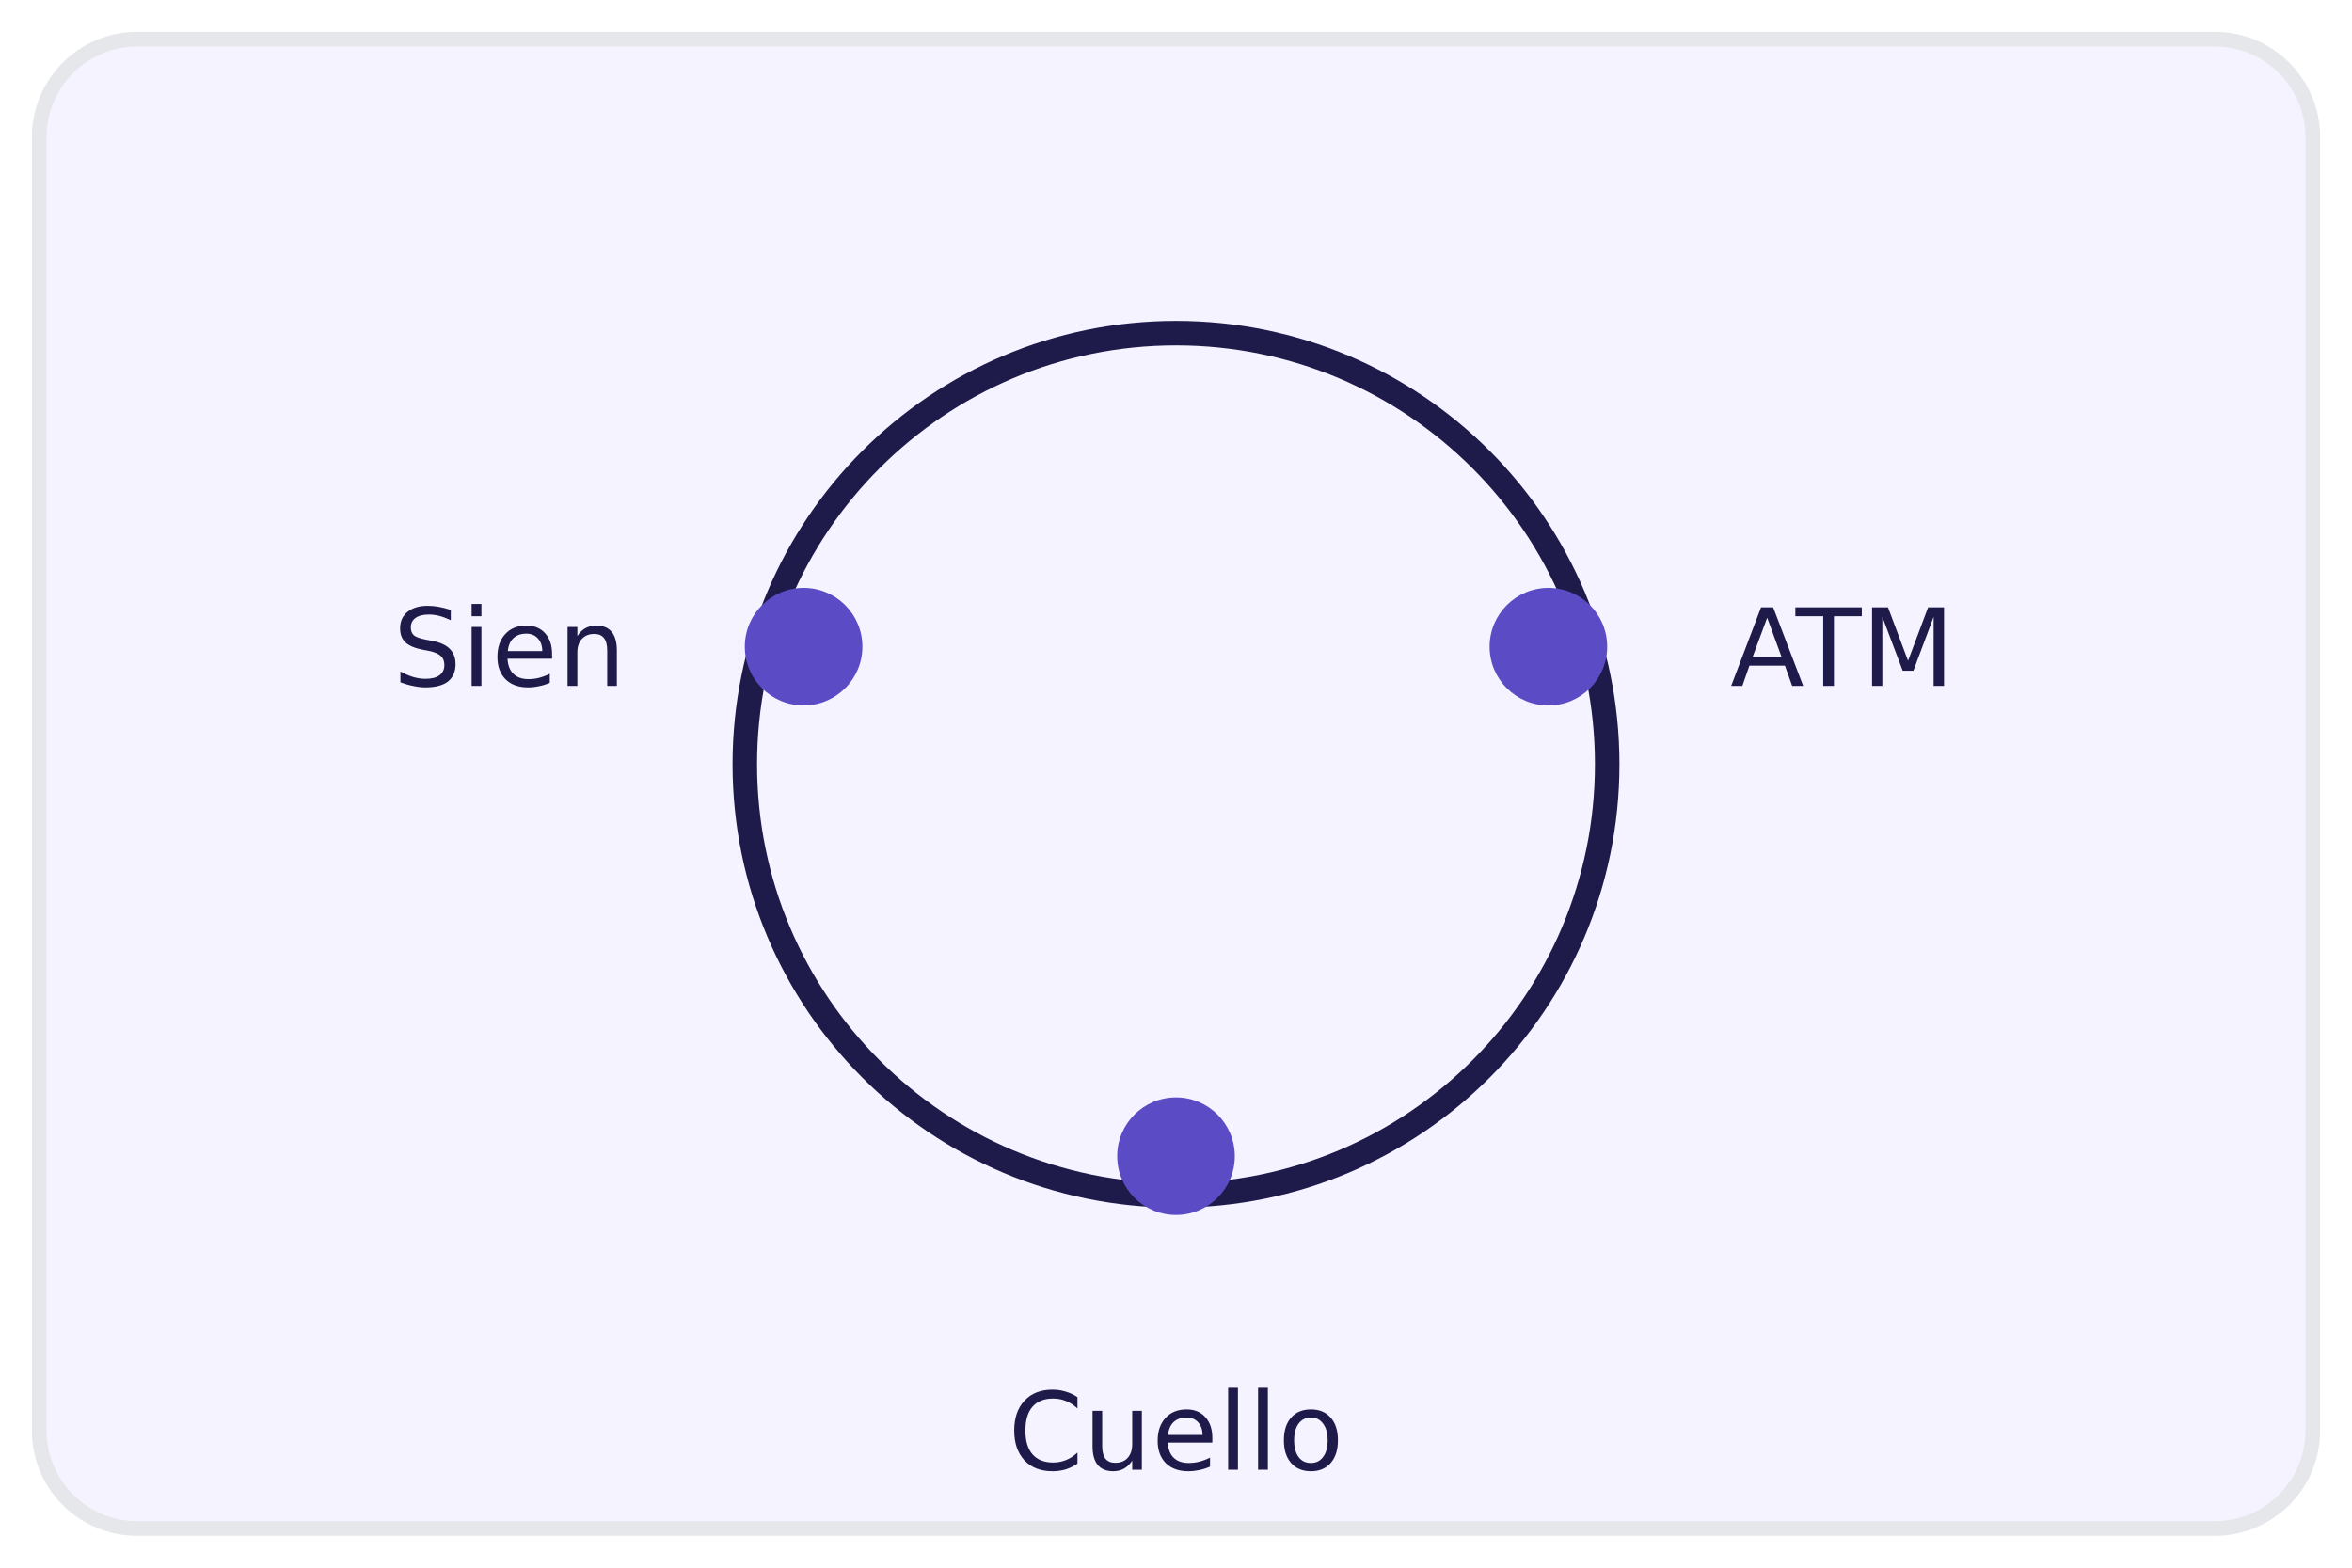
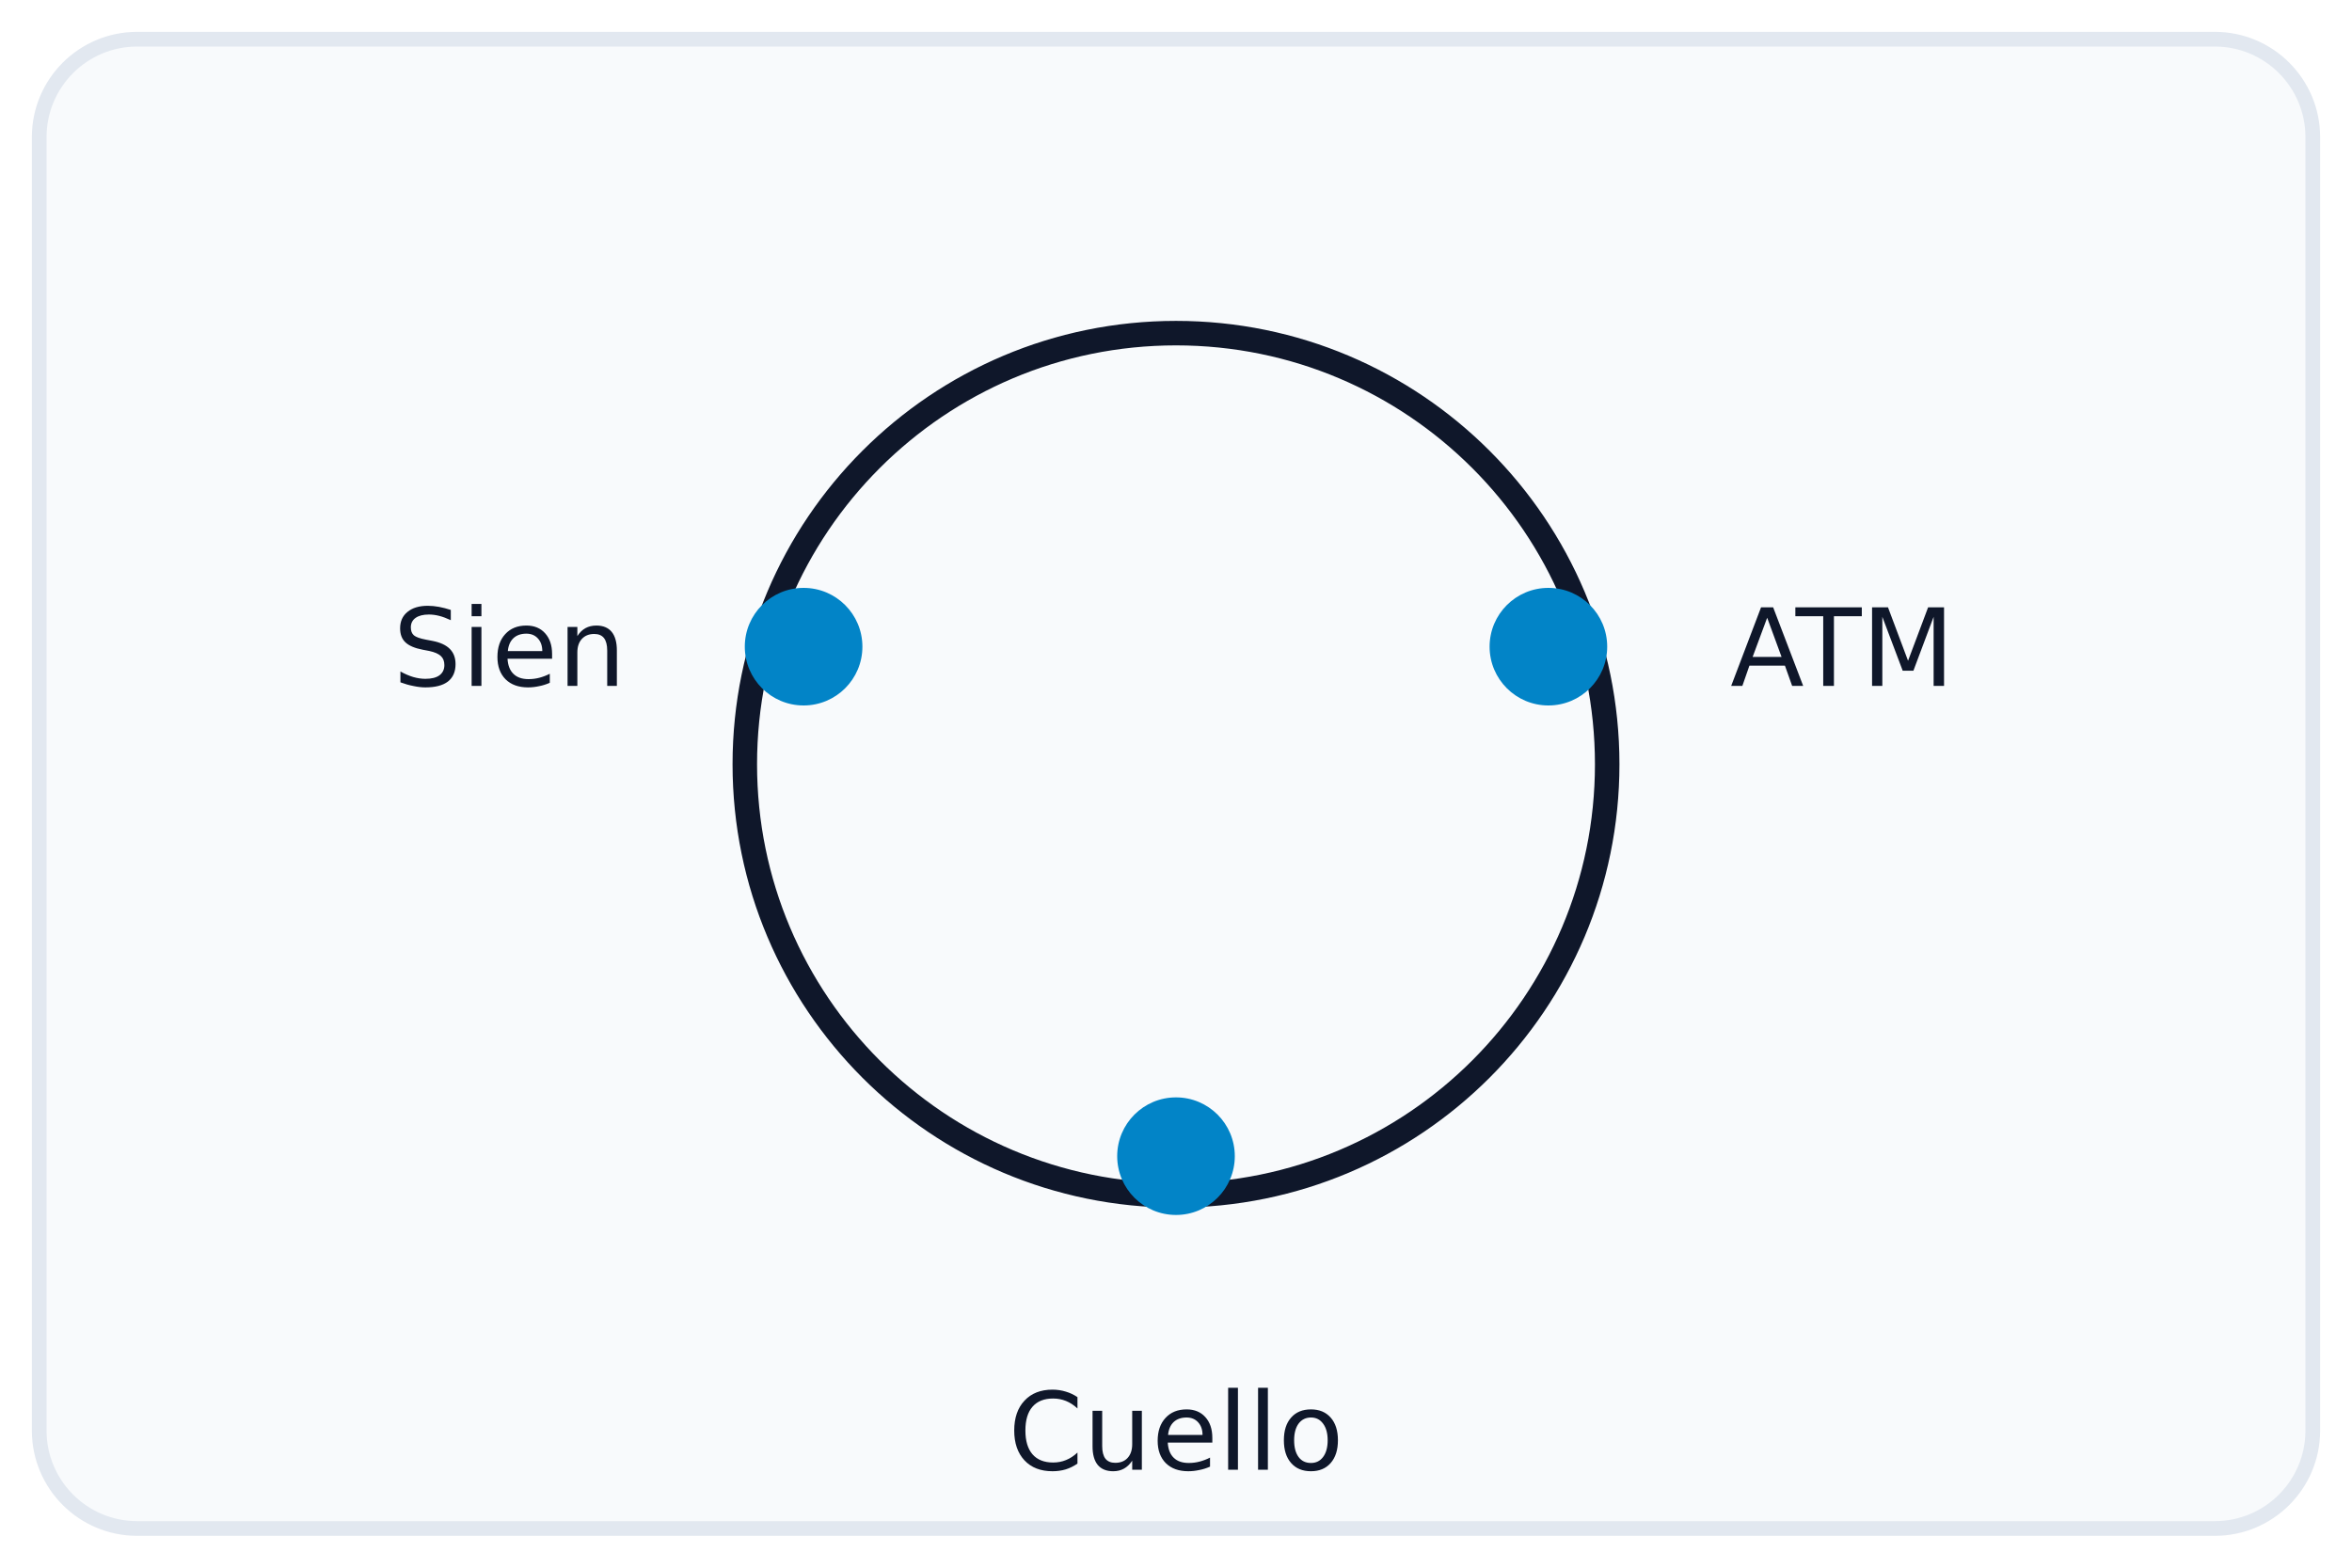
<svg xmlns="http://www.w3.org/2000/svg" viewBox="0 0 240 160" font-family="DejaVu Sans, sans-serif">
-   <rect x="4" y="4" width="232" height="152" rx="10" fill="#F5F3FF" stroke="#E5E7EB" stroke-width="1.5" />
-   <circle cx="120" cy="78" r="44" fill="none" stroke="#1E1B4B" stroke-width="2.5" />
-   <circle cx="82" cy="66" r="6" fill="#5B4BC4" />
-   <circle cx="158" cy="66" r="6" fill="#5B4BC4" />
-   <circle cx="120" cy="118" r="6" fill="#5B4BC4" />
-   <text x="52" y="70" font-size="11" text-anchor="middle" fill="#1E1B4B">Sien</text>
-   <text x="188" y="70" font-size="11" text-anchor="middle" fill="#1E1B4B">ATM</text>
-   <text x="120" y="150" font-size="11" text-anchor="middle" fill="#1E1B4B">Cuello</text>
+   <rect x="4" y="4" width="232" height="152" rx="10" fill="#F8FAFC" stroke="#E2E8F0" stroke-width="1.5" />
+   <circle cx="120" cy="78" r="44" fill="none" stroke="#0F172A" stroke-width="2.5" />
+   <circle cx="82" cy="66" r="6" fill="#0284C7" />
+   <circle cx="158" cy="66" r="6" fill="#0284C7" />
+   <circle cx="120" cy="118" r="6" fill="#0284C7" />
+   <text x="52" y="70" font-size="11" text-anchor="middle" fill="#0F172A">Sien</text>
+   <text x="188" y="70" font-size="11" text-anchor="middle" fill="#0F172A">ATM</text>
+   <text x="120" y="150" font-size="11" text-anchor="middle" fill="#0F172A">Cuello</text>
</svg>
